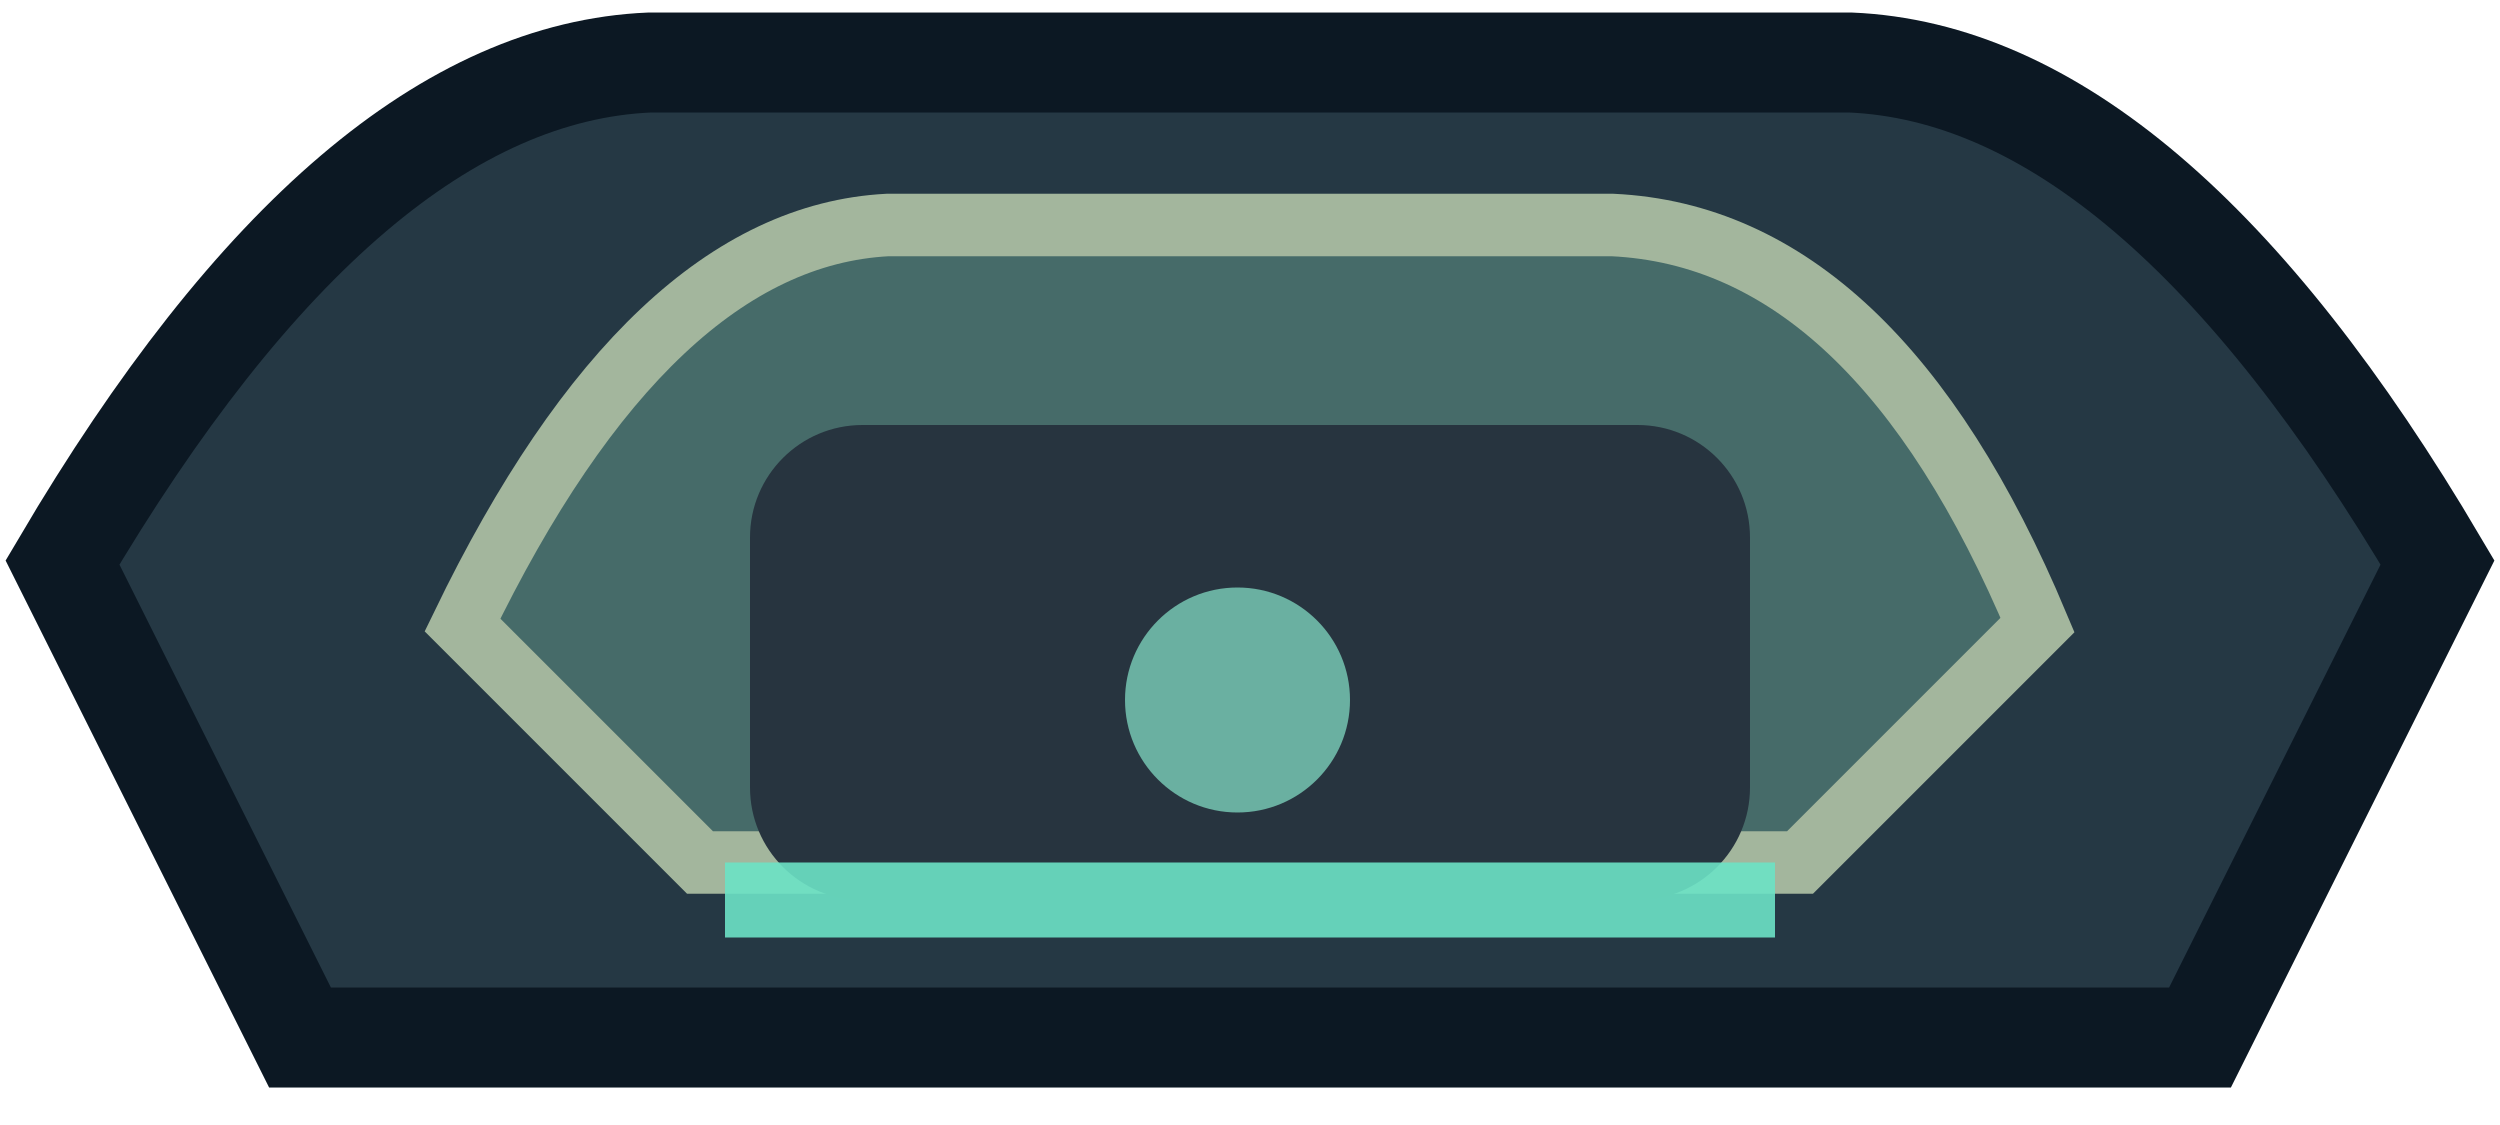
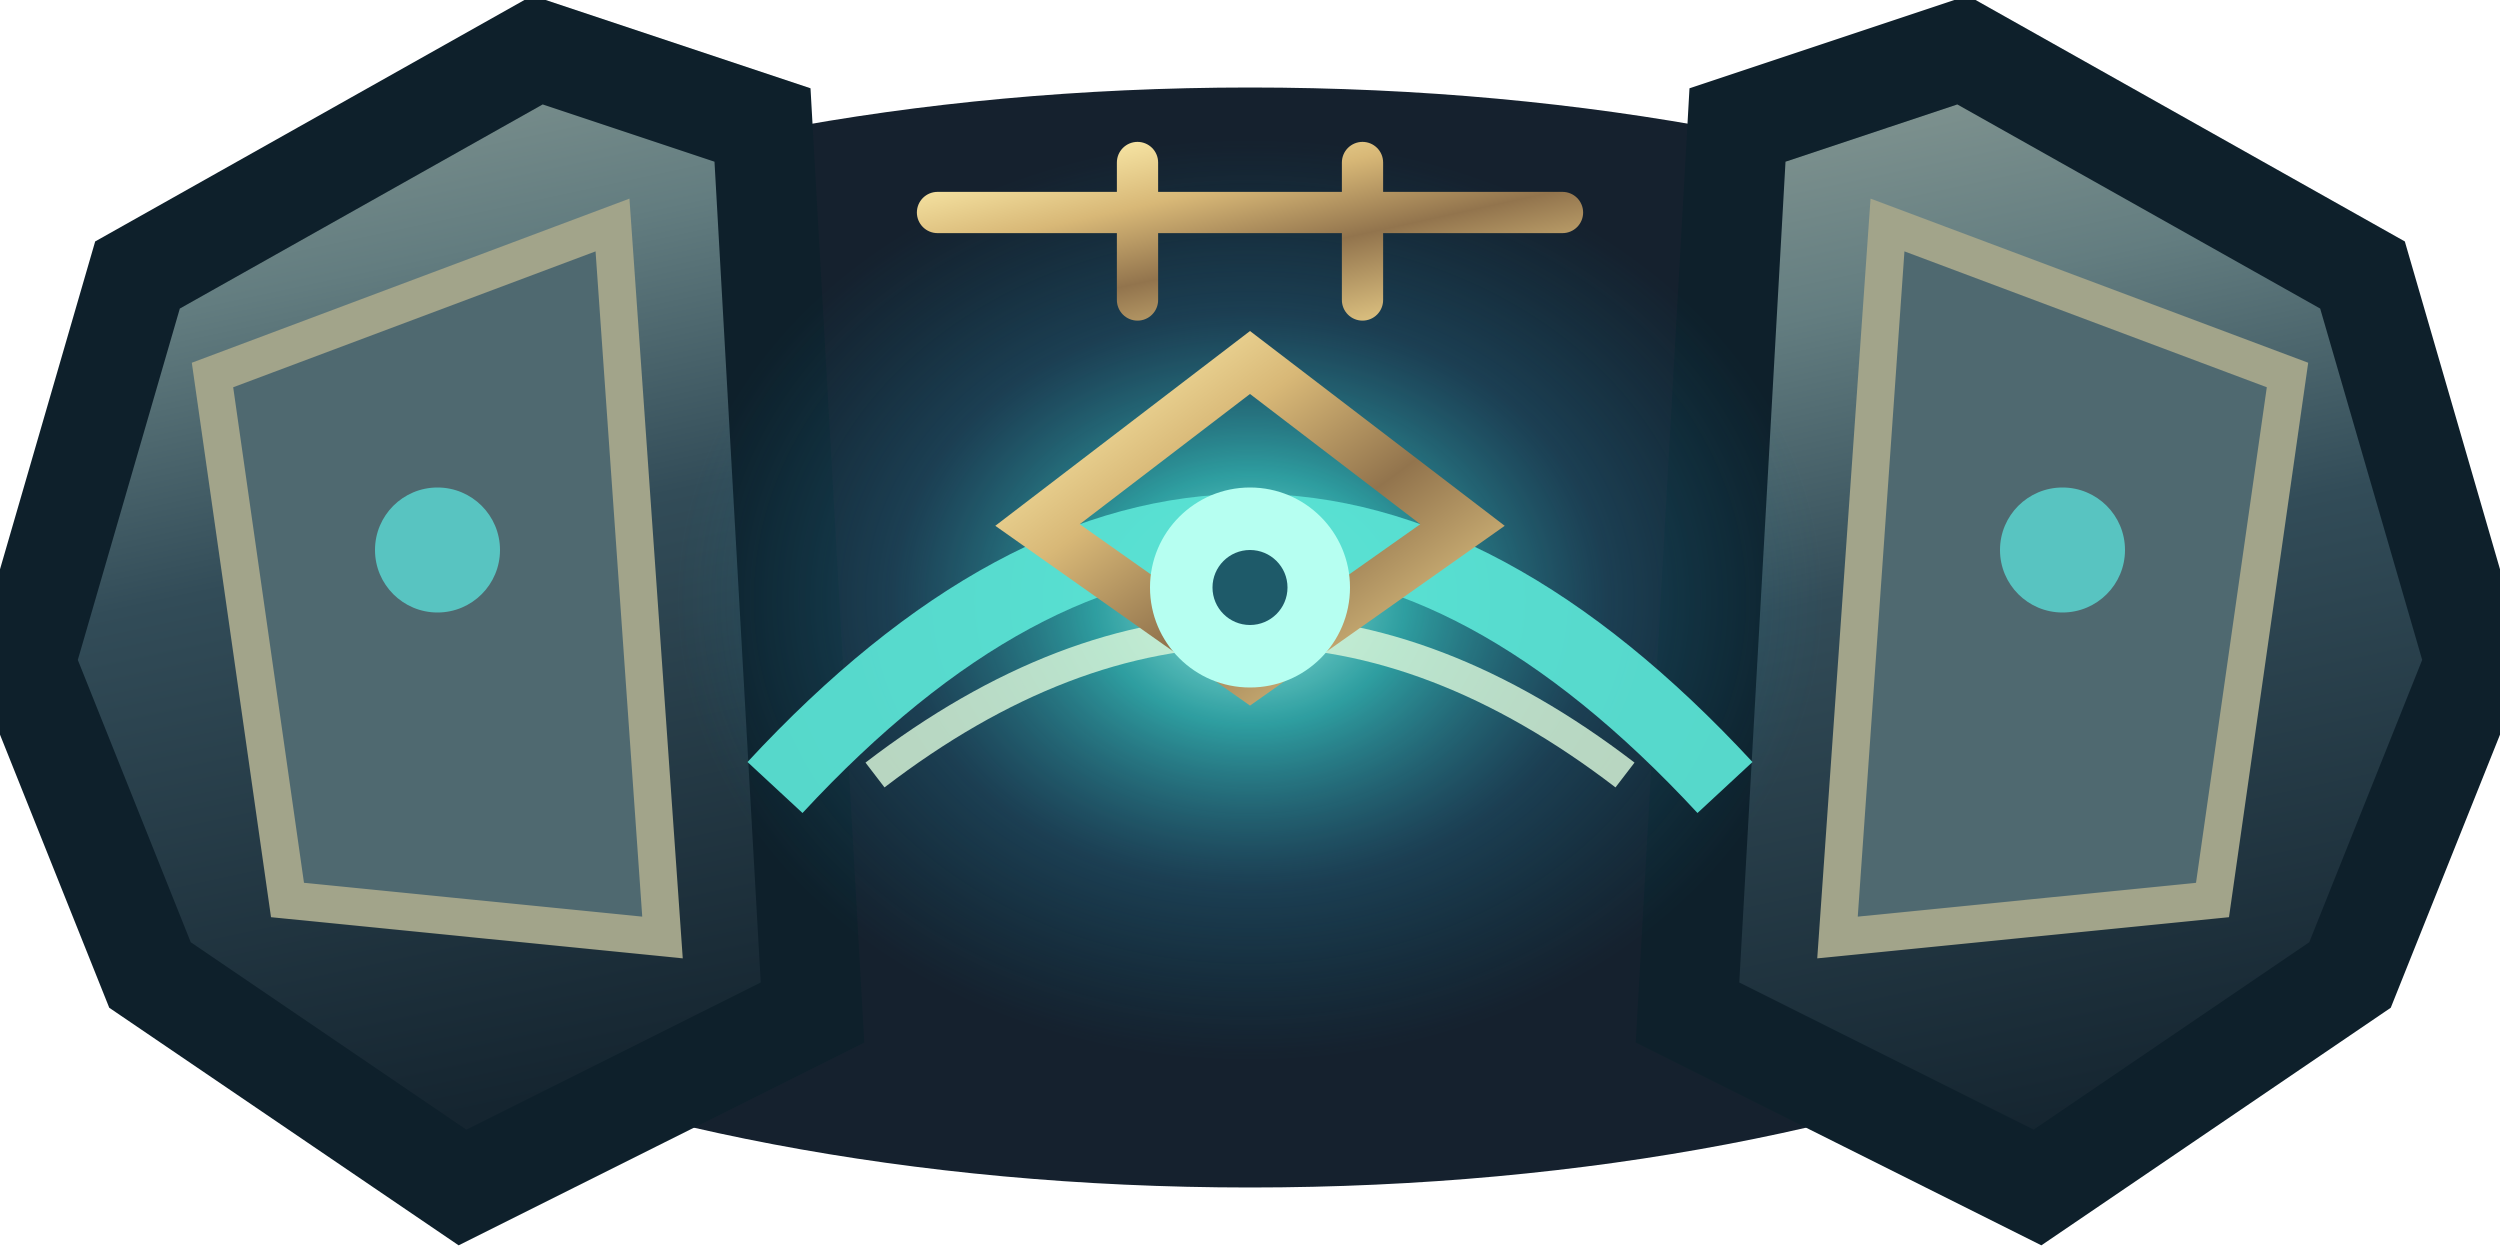
- <svg xmlns="http://www.w3.org/2000/svg" width="200" height="90" viewBox="0 0 200 90">
+ <svg xmlns="http://www.w3.org/2000/svg" width="200" height="100" viewBox="0 0 200 100">
  <defs>
-     <linearGradient id="stone" x2="0" y2="1">
-       <stop stop-color="#608c83" />
-       <stop offset="1" stop-color="#356968" />
+     <linearGradient id="floor" x1="0" y1="0" x2=".75" y2="1">
+       <stop stop-color="#638c83" />
+       <stop offset=".42" stop-color="#486f6d" />
+       <stop offset="1" stop-color="#304f5c" />
    </linearGradient>
-     <linearGradient id="brick" x2="0" y2="1">
-       <stop stop-color="#75888b" />
-       <stop offset=".47" stop-color="#354a51" />
-       <stop offset="1" stop-color="#202b36" />
+     <linearGradient id="floorBoss" x1=".1" y1="0" x2=".9" y2="1">
+       <stop stop-color="#675d70" />
+       <stop offset=".5" stop-color="#3e4b5f" />
+       <stop offset="1" stop-color="#272e46" />
    </linearGradient>
-     <radialGradient id="hole">
-       <stop stop-color="#02090e" />
-       <stop offset=".66" stop-color="#10121f" />
-       <stop offset="1" stop-color="#4d2038" />
+     <linearGradient id="wallstone" x1="0" y1="0" x2=".15" y2="1">
+       <stop stop-color="#8b9c96" />
+       <stop offset=".25" stop-color="#637d80" />
+       <stop offset=".5" stop-color="#324c58" />
+       <stop offset="1" stop-color="#152530" />
+     </linearGradient>
+     <linearGradient id="gold" x1="0" y1="0" x2="1" y2="1">
+       <stop stop-color="#fff1b0" />
+       <stop offset=".32" stop-color="#d8b877" />
+       <stop offset=".6" stop-color="#92744d" />
+       <stop offset="1" stop-color="#ecd18b" />
+     </linearGradient>
+     <radialGradient id="glow">
+       <stop stop-color="#b9fff1" stop-opacity=".93" />
+       <stop offset=".27" stop-color="#3ad9d6" stop-opacity=".68" />
+       <stop offset=".62" stop-color="#2b85a9" stop-opacity=".3" />
+       <stop offset="1" stop-color="#13748e" stop-opacity="0" />
    </radialGradient>
+     <radialGradient id="purple">
+       <stop stop-color="#241629" />
+       <stop offset=".65" stop-color="#0c111f" />
+       <stop offset=".92" stop-color="#393048" />
+       <stop offset="1" stop-color="#7d4b6a" />
+     </radialGradient>
+     <linearGradient id="chestwood" x1="0" x2=".2" y1="0" y2="1">
+       <stop stop-color="#9a663d" />
+       <stop offset=".45" stop-color="#5a3928" />
+       <stop offset="1" stop-color="#2f2530" />
+     </linearGradient>
  </defs>
-   <path d="M5 45Q28 6 52 5H148Q172 6 195 45L176 83H24Z" fill="#253844" stroke="#0c1823" stroke-width="8" />
-   <path d="M37 50Q52 19 71 18H129Q150 19 163 50L144 69H56Z" fill="#466b69" stroke="#a3b69d" stroke-width="5" />
-   <rect x="60" y="34" width="80" height="38" rx="9" fill="#27343f" />
-   <path d="M58 72H142" stroke="#6be2c5" stroke-width="6" opacity=".9" />
-   <circle cx="99" cy="56" r="9" fill="#80d9c1" opacity=".75" />
+   <ellipse cx="100" cy="51" rx="98" ry="44" fill="#091624" opacity=".95" />
+   <path d="M2 53L11 22 43 4 61 10 65 81 37 95 12 78Z" fill="url(#wallstone)" stroke="#0e202b" stroke-width="8" />
+   <path d="M198 53L189 22 157 4 139 10 135 81 163 95 188 78Z" fill="url(#wallstone)" stroke="#0e202b" stroke-width="8" />
+   <path d="M17 30L49 18 53 75 23 72Z M183 30L151 18 147 75 177 72Z" fill="#4f6970" stroke="#a2a48a" stroke-width="3" />
+   <ellipse cx="100" cy="48" rx="46" ry="37" fill="url(#glow)" />
+   <path d="M62 63Q100 22 138 63" fill="none" stroke="#5ae3d5" stroke-width="6" opacity=".94" />
+   <path d="M70 62Q100 39 130 62" fill="none" stroke="#d6f4d8" stroke-width="2.5" opacity=".84" />
+   <path d="M83 42l17 -13 17 13-17 12Z" fill="none" stroke="url(#gold)" stroke-width="4" />
+   <circle cx="100" cy="47" r="8" fill="#b6fff1" />
+   <circle cx="100" cy="47" r="3" fill="#1e5a69" />
+   <path d="M75 17H125M91 13V24M109 13V24" stroke="url(#gold)" stroke-width="3.3" stroke-linecap="round" />
+   <circle cx="35" cy="44" r="5" fill="#58c4c1" />
+   <circle cx="165" cy="44" r="5" fill="#58c4c1" />
</svg>
